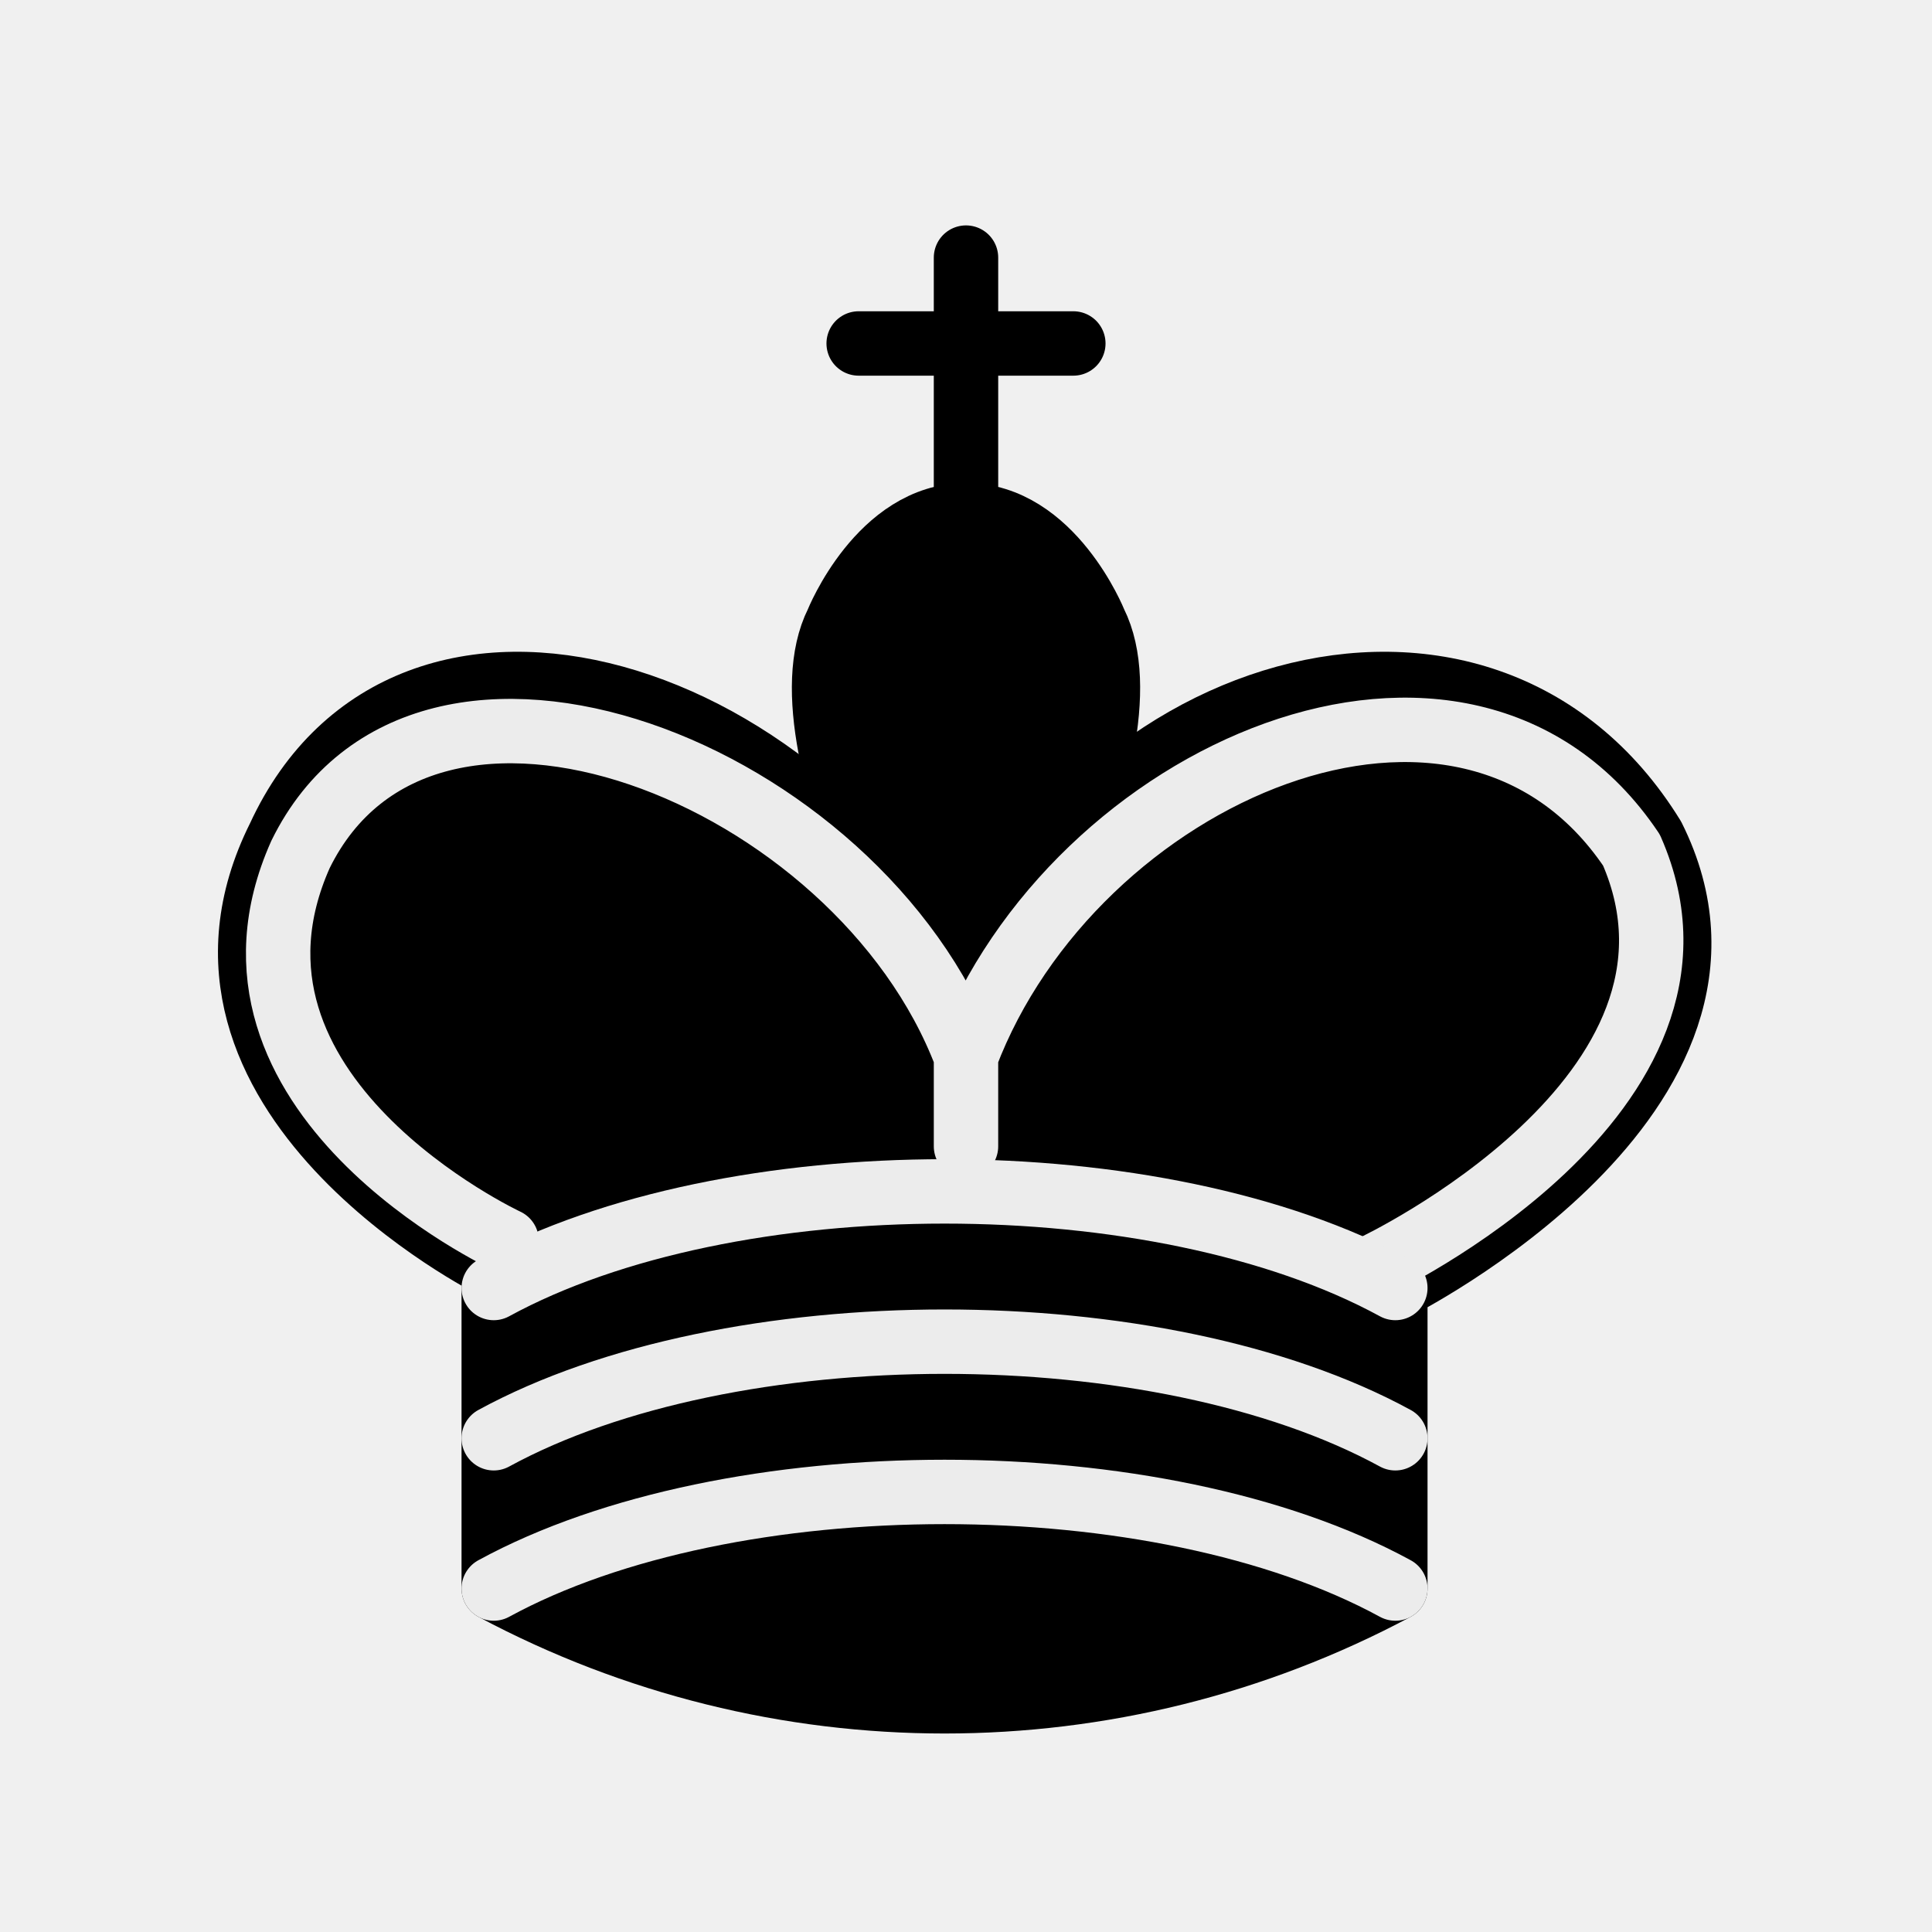
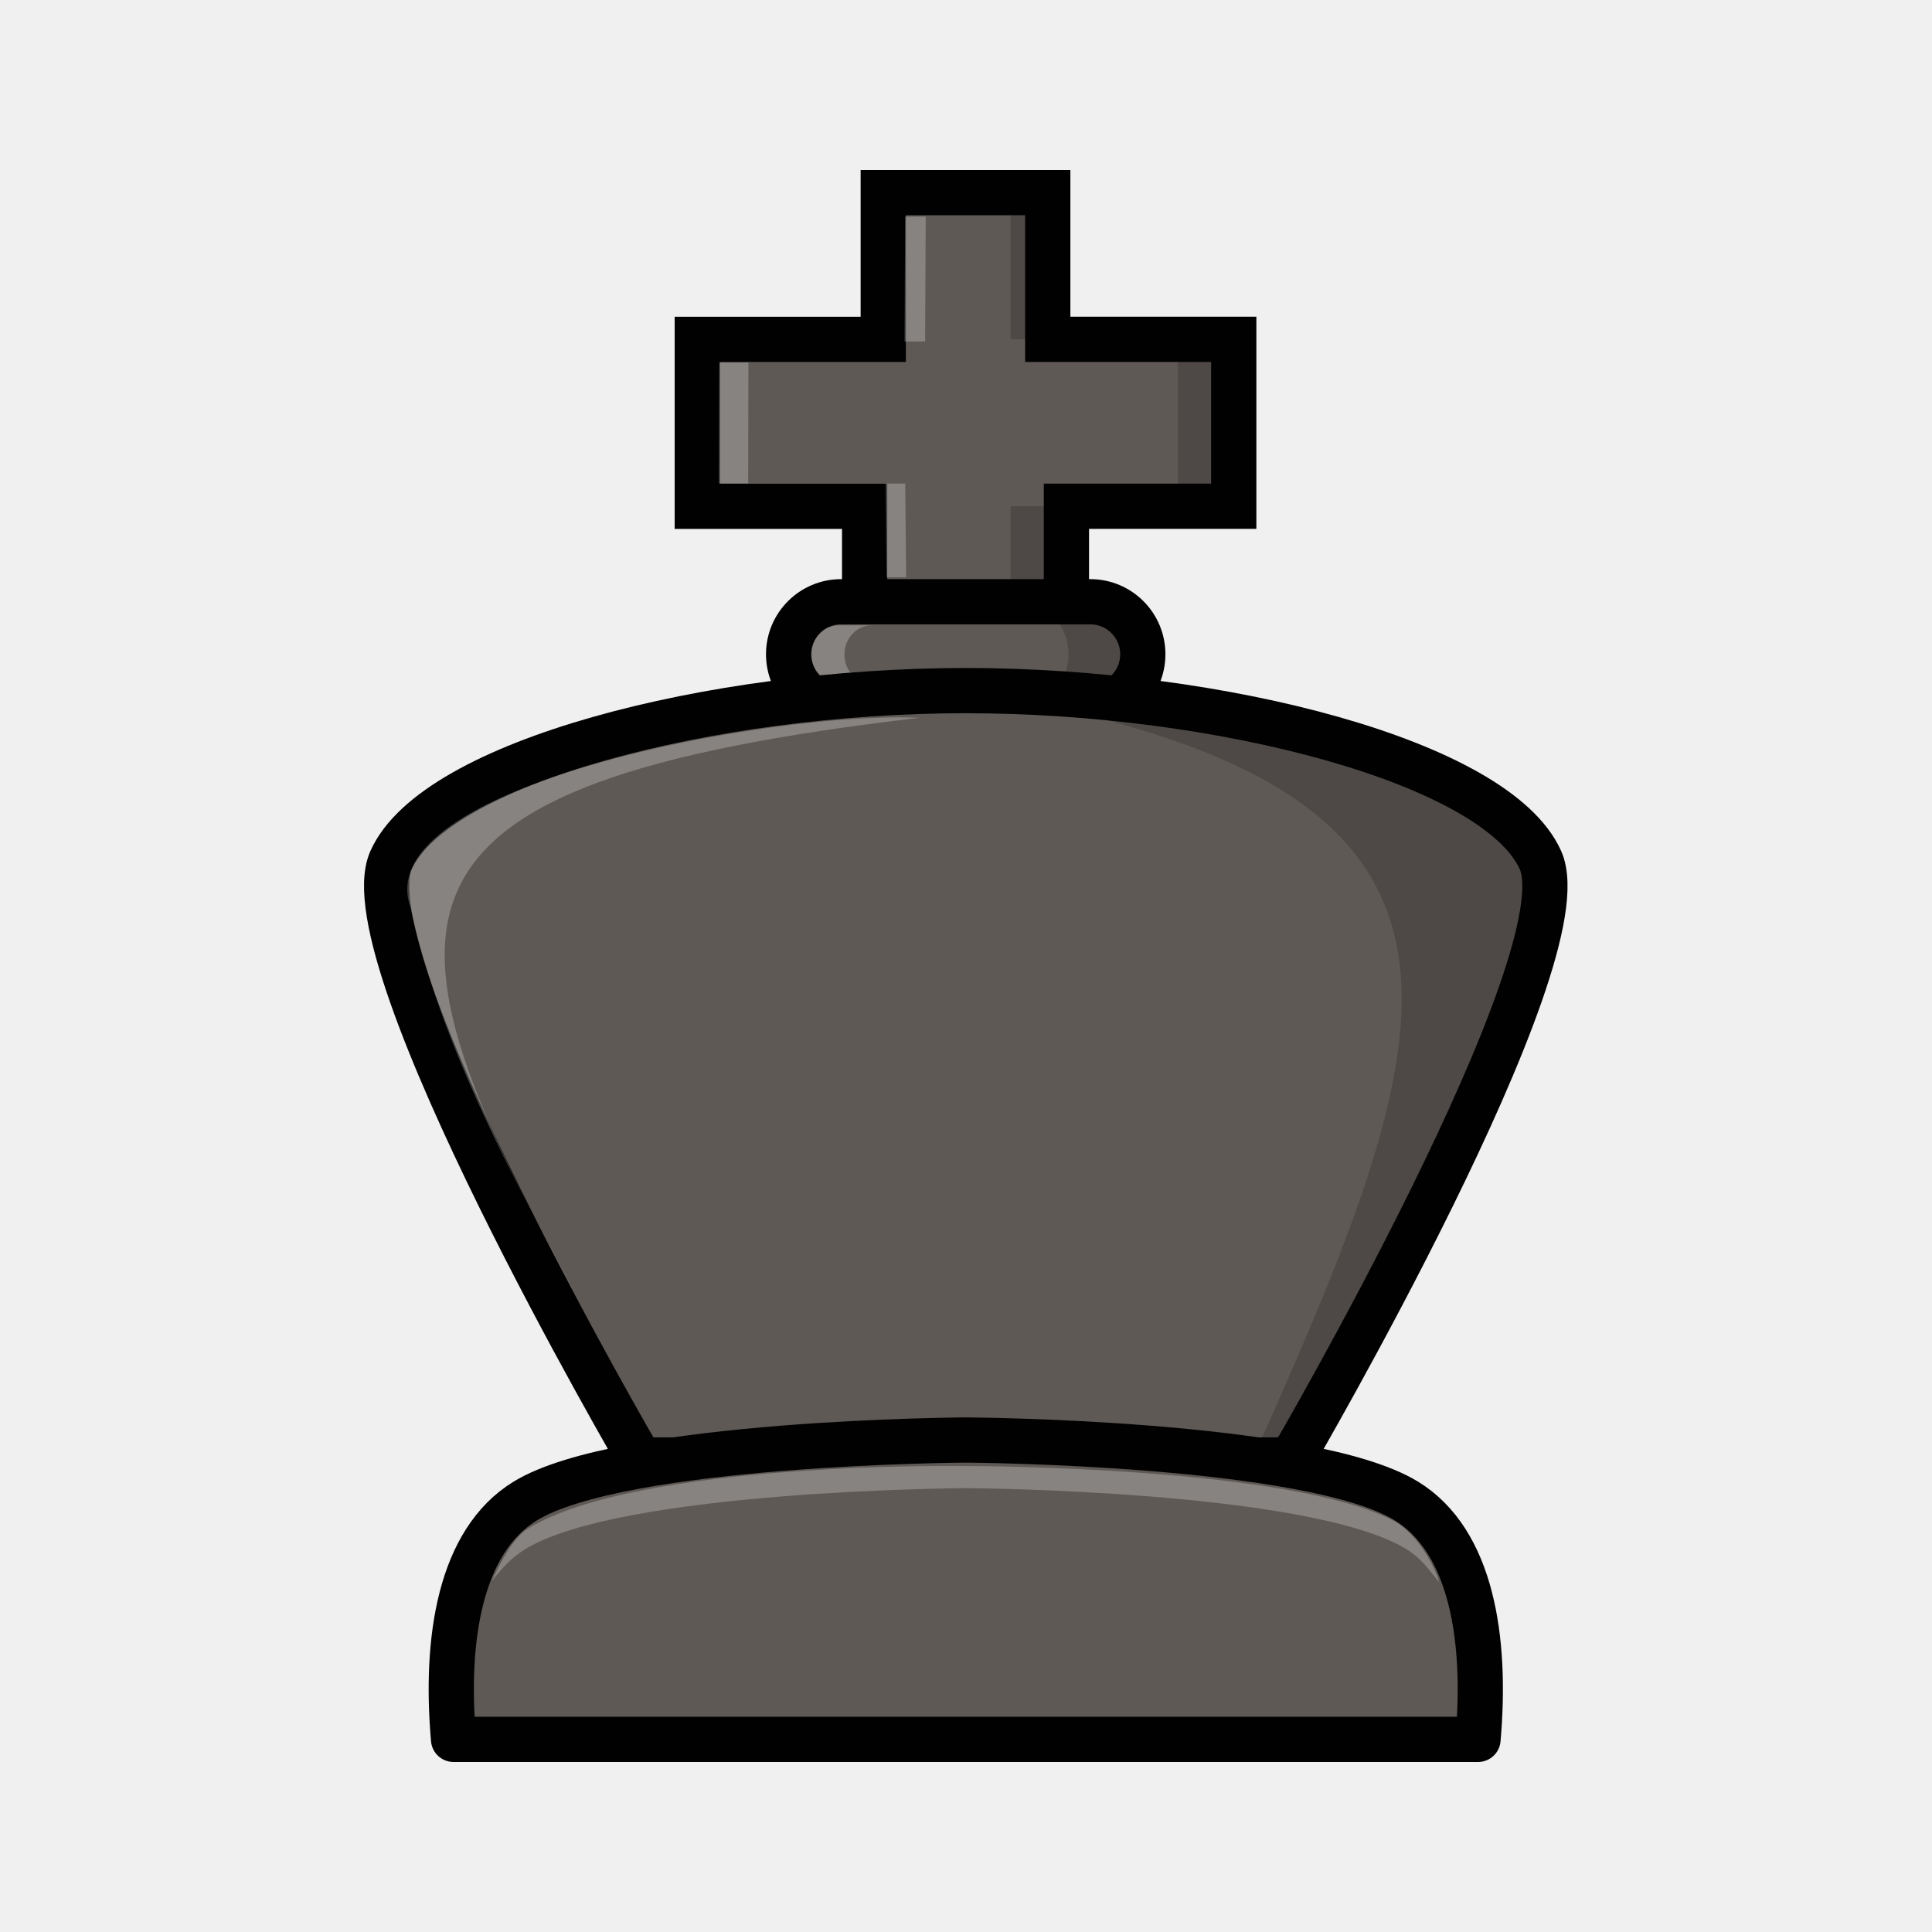
- <svg xmlns="http://www.w3.org/2000/svg" viewBox="0 0 45 45">
-   <g fill="none" fill-rule="evenodd" stroke="#000" stroke-linecap="round" stroke-linejoin="round" stroke-width="1.5">
-     <path stroke-linejoin="miter" d="M22.5 11.6V6" />
-     <path fill="#000" stroke-linecap="butt" stroke-linejoin="miter" d="M22.5 25s4.5-7.5 3-10.5c0 0-1-2.5-3-2.5s-3 2.5-3 2.5c-1.5 3 3 10.5 3 10.5" />
-     <path fill="#000" d="M11.5 37a22.3 22.3 0 0 0 21 0v-7s9-4.5 6-10.5c-4-6.5-13.5-3.5-16 4V27v-3.5c-3.5-7.5-13-10.5-16-4-3 6 5 10 5 10z" />
-     <path stroke-linejoin="miter" d="M20 8h5" />
-     <path stroke="#ececec" d="M32 29.5s8.5-4 6-9.7C34.1 14 25 18 22.5 24.6v2.1-2.1C20 18 9.9 14 7 19.9c-2.5 5.6 4.8 9 4.8 9" />
-     <path stroke="#ececec" d="M11.5 30c5.5-3 15.5-3 21 0m-21 3.5c5.5-3 15.5-3 21 0m-21 3.5c5.5-3 15.5-3 21 0" />
+ <svg xmlns="http://www.w3.org/2000/svg" viewBox="0 0 40 40" width="40" height="40">
+   <g transform="matrix(0.780303,0,0,0.780303,0.4879357,1.366364)">
+     <path d="m 27.67,15.225 v -3.544 h 4.44 V 7.252 H 27.175 V 3.36 H 22.81 v 3.893 h -4.934 v 4.43 h 4.44 v 3.543" fill="#5f5955" stroke-linecap="round" stroke-width="1.2" stroke="#010101" id="path848" />
+     <rect x="20.299" y="14.215" width="9.398" height="2.787" ry="1.394" fill="#5f5955" stroke-linejoin="round" stroke-width="1.2" stroke="#010101" id="rect850" />
+     <path d="m 26.416,14.215 c 0.725,0 1.308,0.621 1.308,1.393 0,0.773 -0.583,1.394 -1.308,1.394 h 1.974 c 0.724,0 1.308,-0.621 1.308,-1.393 0,-0.773 -0.584,-1.394 -1.308,-1.394 z" opacity="0.18" id="path852" />
+     <path d="m 21.631,14.842 c -0.402,0 -0.725,0.345 -0.725,0.773 0,0.427 0.323,0.772 0.725,0.772 h 0.874 c -0.402,0 -0.725,-0.345 -0.725,-0.772 0,-0.428 0.323,-0.773 0.725,-0.773 z" fill="#ffffff" opacity="0.25" id="path854" />
+     <path d="m 33.635,36.986 c 0,0 7.776,-13.318 6.613,-15.916 -1.164,-2.596 -8.48,-4.497 -15.248,-4.497 -6.768,0 -14.084,1.9 -15.248,4.497 -1.164,2.597 6.612,15.916 6.612,15.916 z" fill="#5f5955" stroke-linecap="round" stroke-width="1.2" stroke="#010101" id="path856" />
+     <path d="m 24.996,16.576 c 15.938,2.622 12.573,9.354 6.64,22.543 l 2.028,-1.729 c 0,0 7.747,-13.723 6.584,-16.32 -1.545,-2.833 -7.503,-4.159 -15.252,-4.494 z" opacity="0.18" id="path858" />
+     <path d="m 23.765,17.295 c -3.904,-0.184 -14.621,1.801 -13.503,5.017 0.817,3.727 2.754,7.244 4.508,10.504 C 9.083,22.481 8.828,19.042 23.765,17.295 Z M 23.391,3.997 23.375,7.309 h 0.546 l 0.016,-3.312 z m -4.931,3.87 -0.008,3.208 h 0.774 l 0.007,-3.208 z m 4.413,3.213 0.025,2.486 h 0.52 L 23.393,11.08 Z" fill="#ffffff" opacity="0.25" id="path860" />
+     <path d="m 26.189,3.358 v 3.894 h 0.987 V 3.358 Z m 4.441,3.894 v 4.945 h 1.48 V 7.252 Z m -4.44,4.429 v 2.492 h 1.48 v -2.492 z" opacity="0.18" id="path862" />
+     <path d="m 25,36.457 c 0,0 -9.13,0.048 -11.691,1.62 -1.727,1.06 -2.135,3.65 -1.9,6.323 h 27.182 c 0.235,-2.672 -0.172,-5.264 -1.9,-6.324 -2.56,-1.57 -11.69,-1.619 -11.69,-1.619 z" fill="#5f5955" stroke-linejoin="round" stroke-width="1.2" stroke="#010101" id="path864" />
+     <path d="m 25,37.147 c 0,0 -8.712,-0.137 -11.624,1.666 -0.37,0.229 -0.7,0.84 -0.954,1.39 0.261,-0.331 0.503,-0.613 0.887,-0.849 2.56,-1.571 11.691,-1.62 11.691,-1.62 0,0 9.132,0.049 11.692,1.62 0.391,0.24 0.592,0.532 0.856,0.87 0.025,-0.076 -0.409,-1.158 -1.144,-1.596 C 33.648,37.136 25,37.148 25,37.148 Z" fill="#ffffff" opacity="0.25" id="path866" />
  </g>
</svg>
